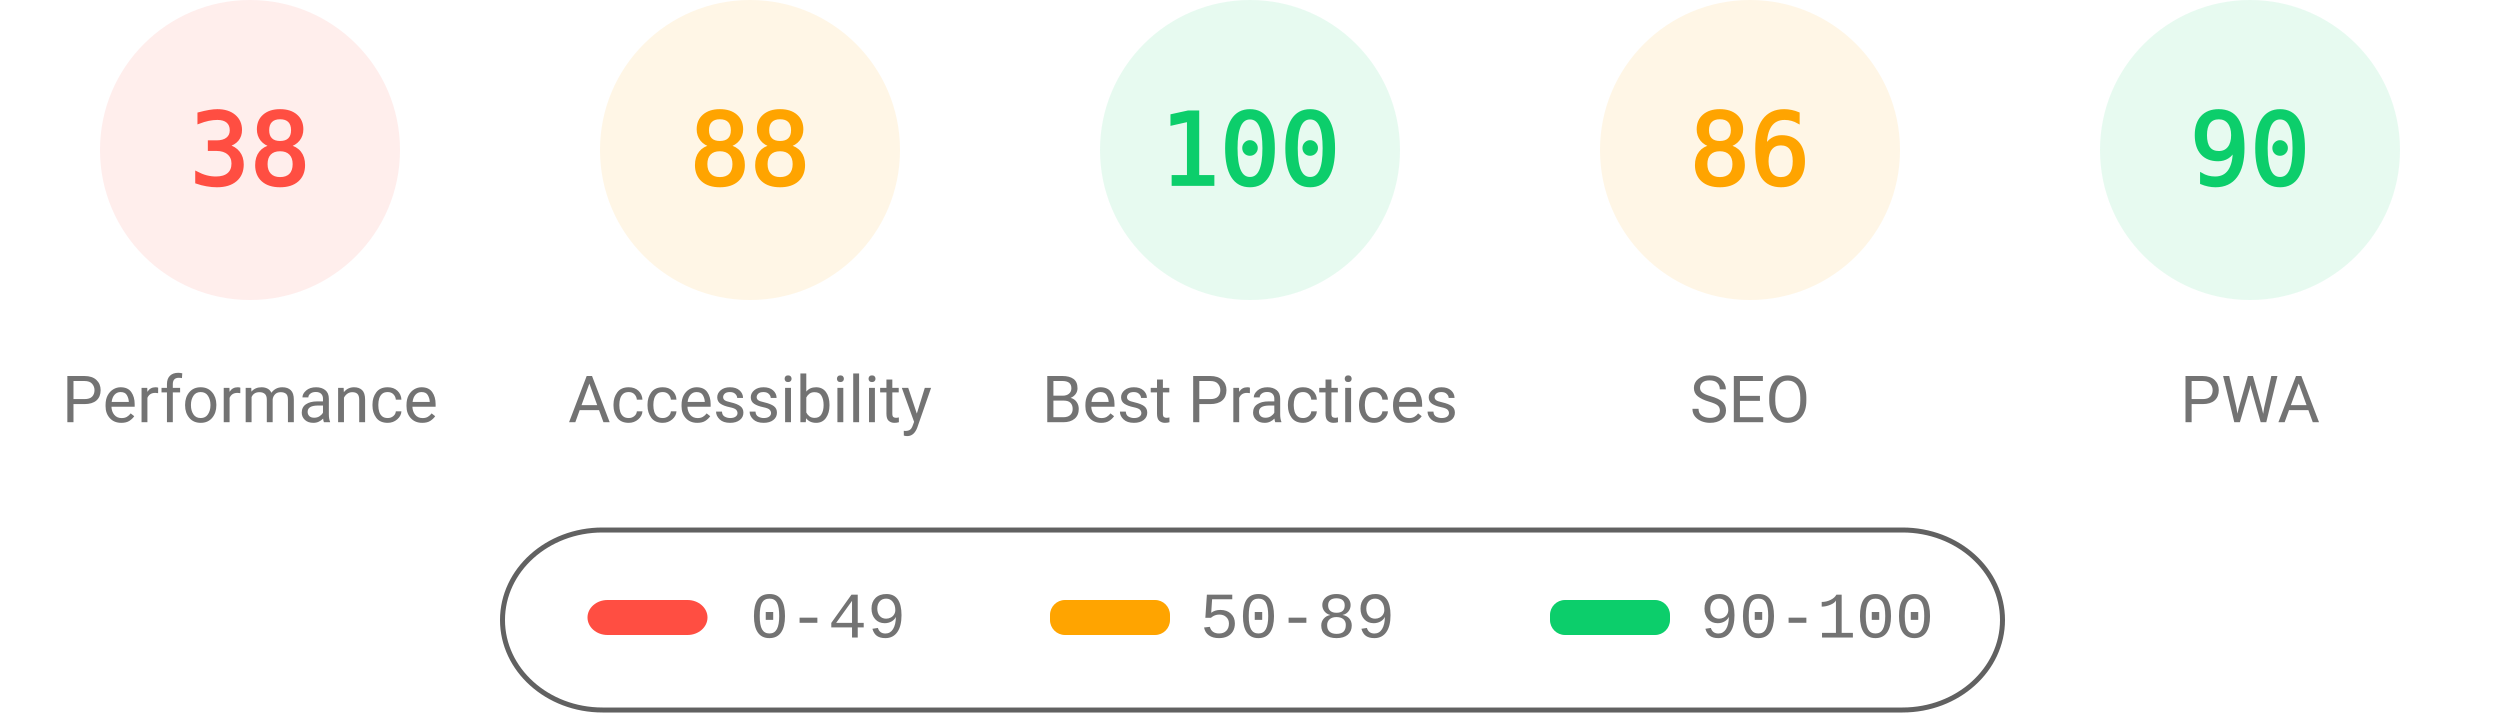
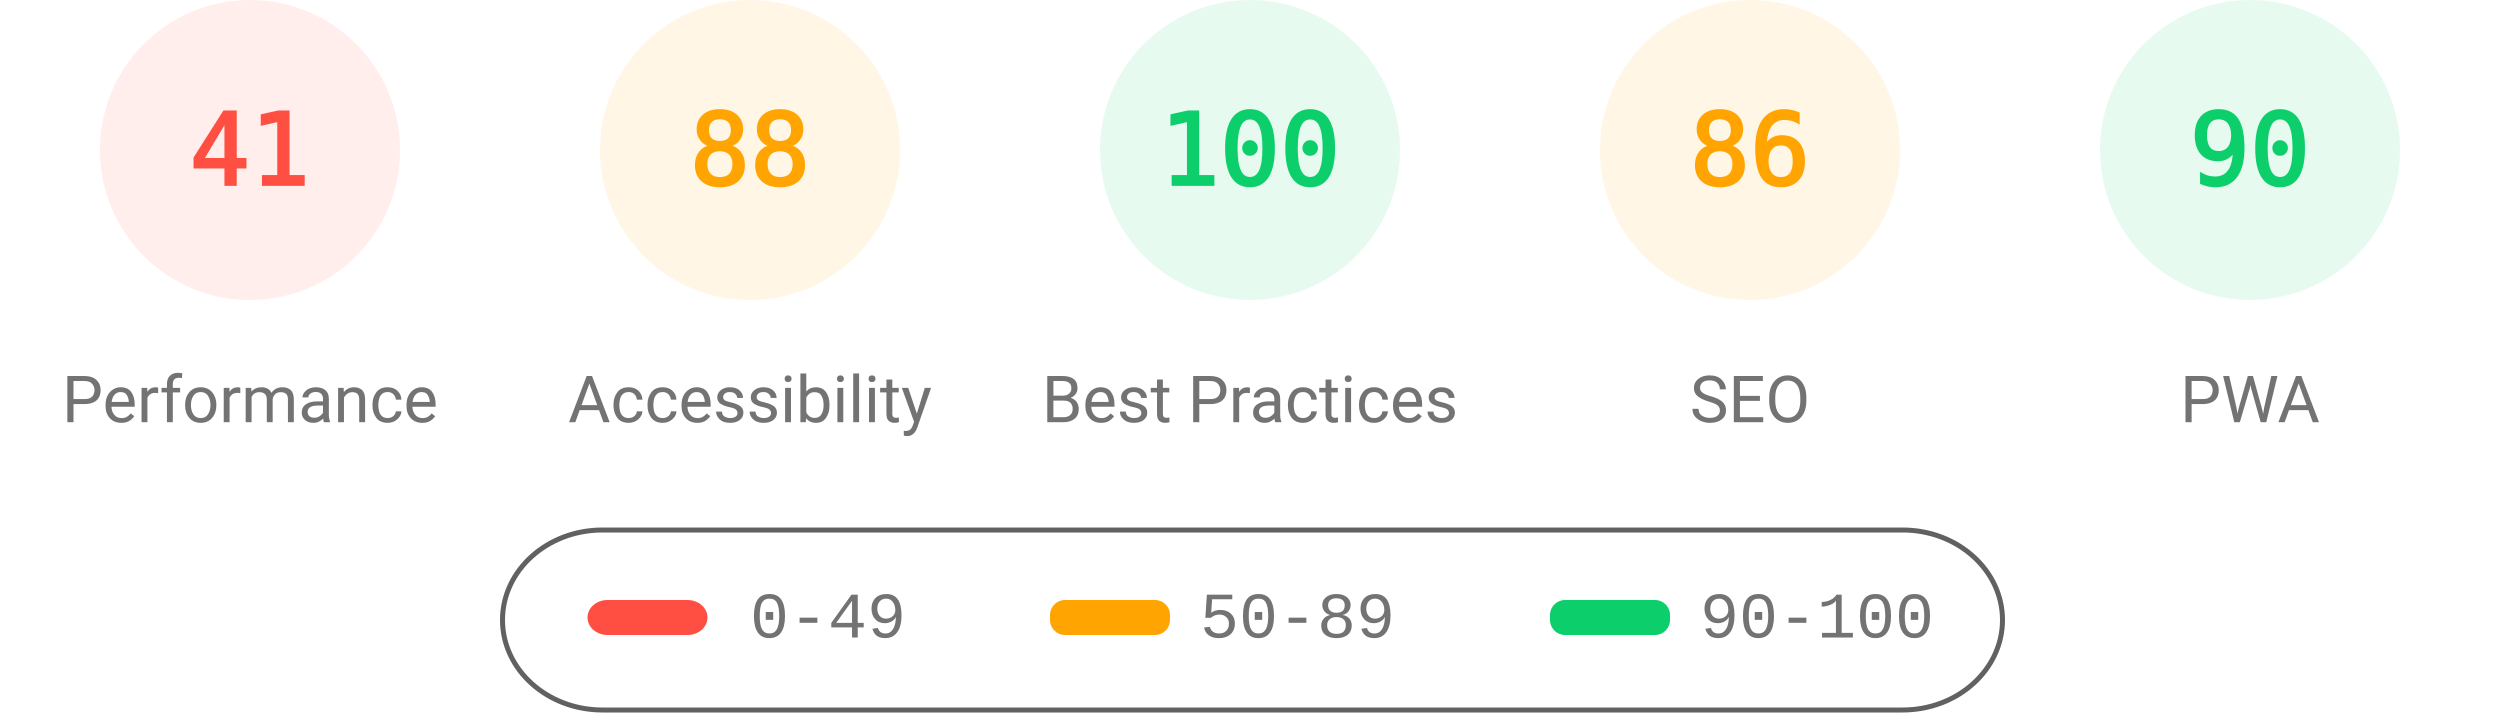
<svg xmlns="http://www.w3.org/2000/svg" fill="none" width="1000" height="285">
  <style>.gauge-base{opacity:.1}.gauge-arc{fill:none;animation-delay:250ms;stroke-linecap:round;transform:rotate(-90deg);transform-origin:100px 60px;animation:load-gauge 1s ease forwards}.guage-text{font-size:40px;font-family:monospace;text-align:center}.guage-red{color:#ff4e42;fill:#ff4e42;stroke:#ff4e42}.guage-orange{color:#ffa400;fill:#ffa400;stroke:#ffa400}.guage-green{color:#0cce6b;fill:#0cce6b;stroke:#0cce6b}.guage-undefined{color:#5c5c5c;fill:#5c5c5c;stroke:#5c5c5c}.guage-title{color:#737373;fill:#737373;stroke:none;font-size:26px;line-height:26px;font-family:Roboto,Halvetica,Arial,sans-serif}@keyframes load-gauge{from{stroke-dasharray:0 352.858}}</style>
  <svg class="guage-div guage-perf guage-red" viewBox="0 0 200 200" width="200" height="200">
    <circle class="gauge-base" r="56" cx="100" cy="60" stroke-width="8" />
-     <circle class="gauge-arc guage-arc-1" r="56" cx="100" cy="60" stroke-width="8" style="stroke-dasharray:133.706,351.858" />
-     <text class="guage-text" x="100" y="60" alignment-baseline="central" dominant-baseline="central" text-anchor="middle">38</text>
+     <circle class="gauge-arc guage-arc-1" r="56" cx="100" cy="60" stroke-width="8" style="stroke-dasharray:144.262,351.858" />
+     <text class="guage-text" x="100" y="60" alignment-baseline="central" dominant-baseline="central" text-anchor="middle">41</text>
    <text class="guage-title" x="100" y="160" alignment-baseline="central" dominant-baseline="central" text-anchor="middle">Performance</text>
  </svg>
  <svg class="guage-div guage-acc guage-orange" viewBox="0 0 200 200" width="200" height="200" x="200">
    <circle class="gauge-base" r="56" cx="100" cy="60" stroke-width="8" />
    <circle class="gauge-arc guage-arc-2" r="56" cx="100" cy="60" stroke-width="8" style="stroke-dasharray:309.635,351.858" />
    <text class="guage-text" x="100" y="60" alignment-baseline="central" dominant-baseline="central" text-anchor="middle">88</text>
    <text class="guage-title" x="100" y="160" alignment-baseline="central" dominant-baseline="central" text-anchor="middle">Accessibility</text>
  </svg>
  <svg class="guage-div guage-best guage-green" viewBox="0 0 200 200" width="200" height="200" x="400">
    <circle class="gauge-base" r="56" cx="100" cy="60" stroke-width="8" />
    <circle class="gauge-arc guage-arc-3" r="56" cx="100" cy="60" stroke-width="8" style="stroke-dasharray:351.858,351.858" />
    <text class="guage-text" x="100" y="60" alignment-baseline="central" dominant-baseline="central" text-anchor="middle">100</text>
    <text class="guage-title" x="100" y="160" alignment-baseline="central" dominant-baseline="central" text-anchor="middle">Best Practices</text>
  </svg>
  <svg class="guage-div guage-seo guage-orange" viewBox="0 0 200 200" width="200" height="200" x="600">
    <circle class="gauge-base" r="56" cx="100" cy="60" stroke-width="8" />
    <circle class="gauge-arc guage-arc-4" r="56" cx="100" cy="60" stroke-width="8" style="stroke-dasharray:302.598,351.858" />
    <text class="guage-text" x="100" y="60" alignment-baseline="central" dominant-baseline="central" text-anchor="middle">86</text>
    <text class="guage-title" x="100" y="160" alignment-baseline="central" dominant-baseline="central" text-anchor="middle">SEO</text>
  </svg>
  <svg class="guage-div guage-pwa guage-green" viewBox="0 0 200 200" width="200" height="200" x="800">
    <circle class="gauge-base" r="56" cx="100" cy="60" stroke-width="8" />
    <circle class="gauge-arc guage-arc-4" r="56" cx="100" cy="60" stroke-width="8" style="stroke-dasharray:316.672,351.858" />
    <text class="guage-text" x="100" y="60" alignment-baseline="central" dominant-baseline="central" text-anchor="middle">90</text>
    <text class="guage-title" x="100" y="160" alignment-baseline="central" dominant-baseline="central" text-anchor="middle">PWA</text>
  </svg>
  <svg width="604" height="76" x="200" y="210">
    <path fill="none" id="canvas_background" d="M-1-1h604v80H-1z" />
    <rect fill-opacity="0" stroke="#616161" stroke-width="2" rx="40" id="svg_2" height="72" width="600" y="2" x="1" fill="#000" />
    <rect stroke="#000" rx="8" id="svg_3" height="14" width="48" y="30" x="35" stroke-opacity="null" stroke-width="0" fill="#ff4e42" />
    <rect stroke="#000" rx="6" id="svg_4" height="14" width="48" y="30" x="220" stroke-opacity="null" stroke-width="0" fill="#ffa400" />
    <rect stroke="#000" rx="6" id="svg_5" height="14" width="48" y="30" x="420" stroke-opacity="null" stroke-width="0" fill="#0cce6b" />
    <text xml:space="preserve" text-anchor="start" font-family="'Courier New', Courier, monospace" font-size="26" id="svg_6" y="45" x="100" stroke-opacity="null" stroke-width="0" stroke="#000" fill="#737373">0-49</text>
    <text xml:space="preserve" text-anchor="start" font-family="'Courier New', Courier, monospace" font-size="26" id="svg_7" y="45" x="280" stroke-opacity="null" stroke-width="0" stroke="#000" fill="#737373">50-89</text>
    <text xml:space="preserve" text-anchor="start" font-family="'Courier New', Courier, monospace" font-size="26" id="svg_8" y="45" x="480" stroke-opacity="null" stroke-width="0" stroke="#000" fill="#737373">90-100</text>
  </svg>
</svg>
